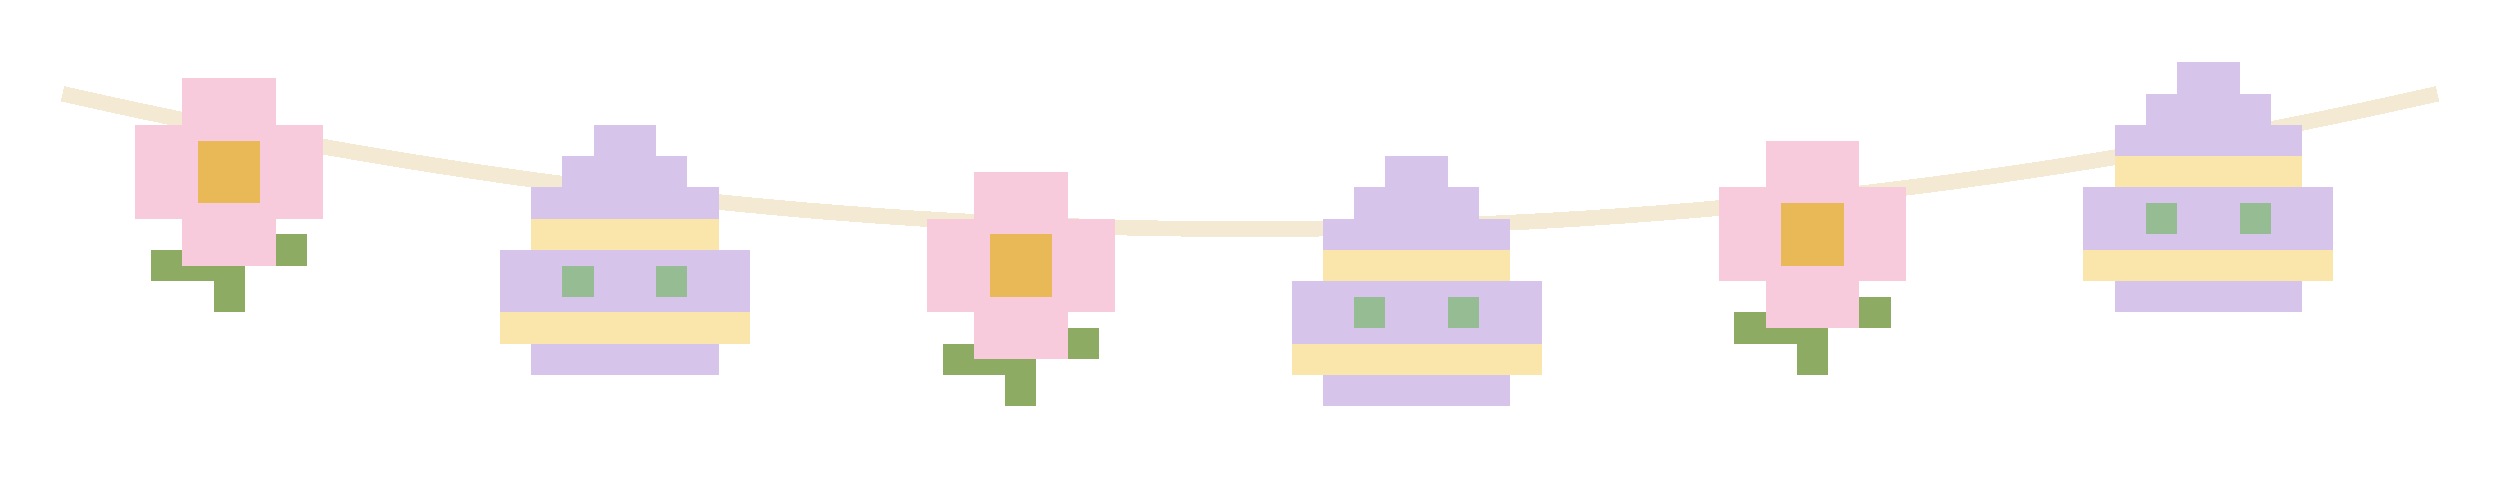
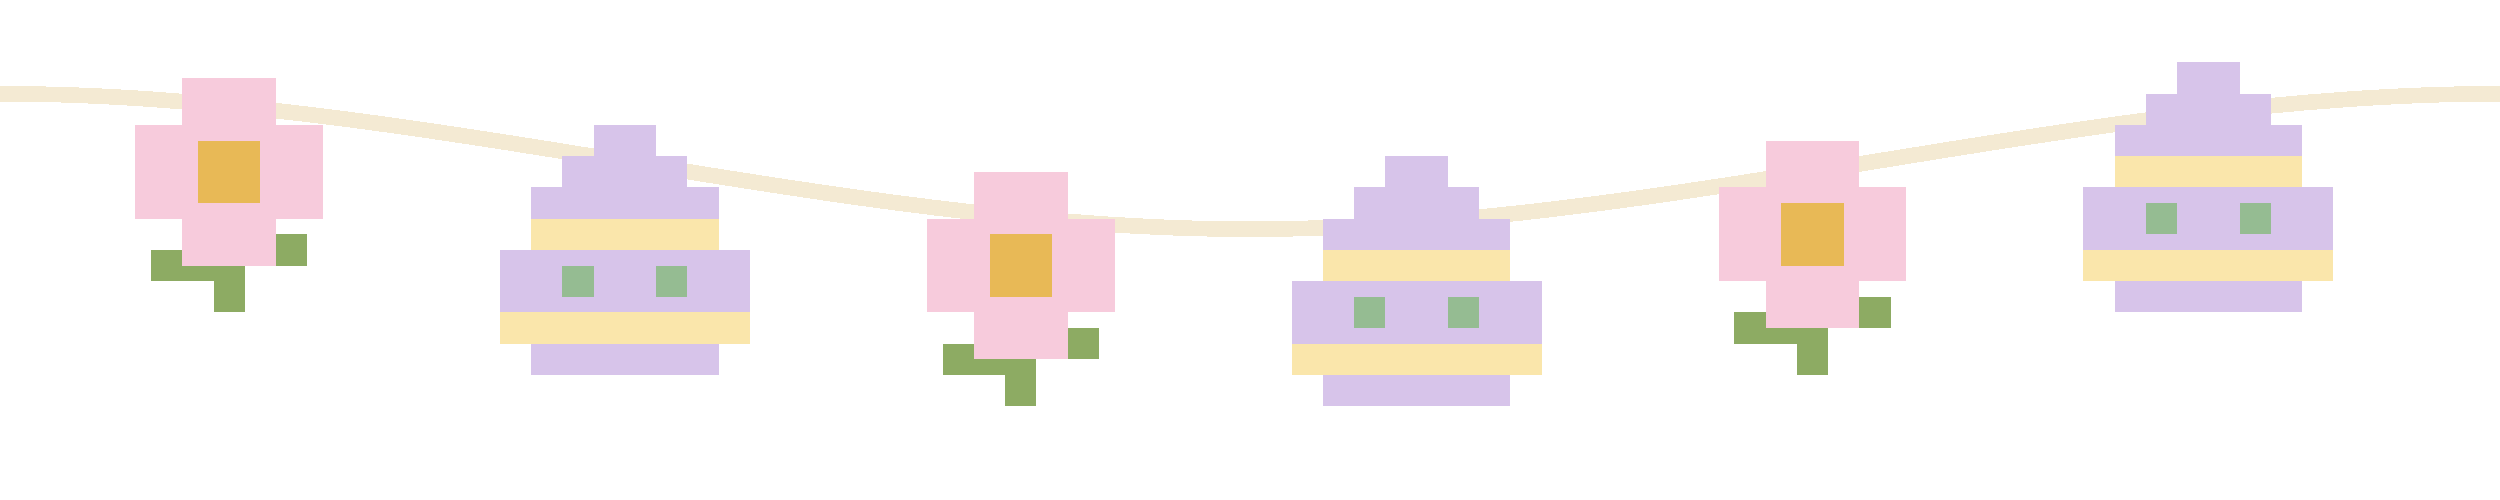
<svg xmlns="http://www.w3.org/2000/svg" viewBox="0 0 480 96" shape-rendering="crispEdges">
-   <path d="M12 18q228 52 456 0" fill="none" stroke="#ead8af" stroke-opacity=".55" stroke-width="3" />
+   <path d="M0 18C80 18 160 44 240 44S400 18 480 18" fill="none" stroke="#ead8af" stroke-opacity=".55" stroke-width="3" />
  <g transform="translate(20 12) scale(1.5)">
    <path fill="#8dab63" d="M14 18h4v14h-4zM6 24h8v4H6zM18 22h8v4h-8z" />
    <path fill="#f7cbdc" d="M10 2h12v6h6v12h-6v6H10v-6H4V8h6z" />
    <path fill="#e8b956" d="M12 10h8v8h-8z" />
  </g>
  <g transform="translate(96 24) scale(1.5)">
    <path fill="#d7c4ea" d="M12 0h8v4h4v4h4v8h4v12h-4v4H4v-4H0V16h4V8h4V4h4z" />
    <path fill="#fae6ab" d="M4 12h24v4H4zM0 24h32v4H0z" />
    <path fill="#95bc92" d="M8 18h4v4H8zM20 18h4v4h-4z" />
  </g>
  <g transform="translate(172 30) scale(1.5)">
    <path fill="#8dab63" d="M14 18h4v14h-4zM6 24h8v4H6zM18 22h8v4h-8z" />
    <path fill="#f7cbdc" d="M10 2h12v6h6v12h-6v6H10v-6H4V8h6z" />
    <path fill="#e8b956" d="M12 10h8v8h-8z" />
  </g>
  <g transform="translate(248 30) scale(1.5)">
    <path fill="#d7c4ea" d="M12 0h8v4h4v4h4v8h4v12h-4v4H4v-4H0V16h4V8h4V4h4z" />
    <path fill="#fae6ab" d="M4 12h24v4H4zM0 24h32v4H0z" />
    <path fill="#95bc92" d="M8 18h4v4H8zM20 18h4v4h-4z" />
  </g>
  <g transform="translate(324 24) scale(1.5)">
    <path fill="#8dab63" d="M14 18h4v14h-4zM6 24h8v4H6zM18 22h8v4h-8z" />
    <path fill="#f7cbdc" d="M10 2h12v6h6v12h-6v6H10v-6H4V8h6z" />
    <path fill="#e8b956" d="M12 10h8v8h-8z" />
  </g>
  <g transform="translate(400 12) scale(1.5)">
    <path fill="#d7c4ea" d="M12 0h8v4h4v4h4v8h4v12h-4v4H4v-4H0V16h4V8h4V4h4z" />
    <path fill="#fae6ab" d="M4 12h24v4H4zM0 24h32v4H0z" />
    <path fill="#95bc92" d="M8 18h4v4H8zM20 18h4v4h-4z" />
  </g>
</svg>
